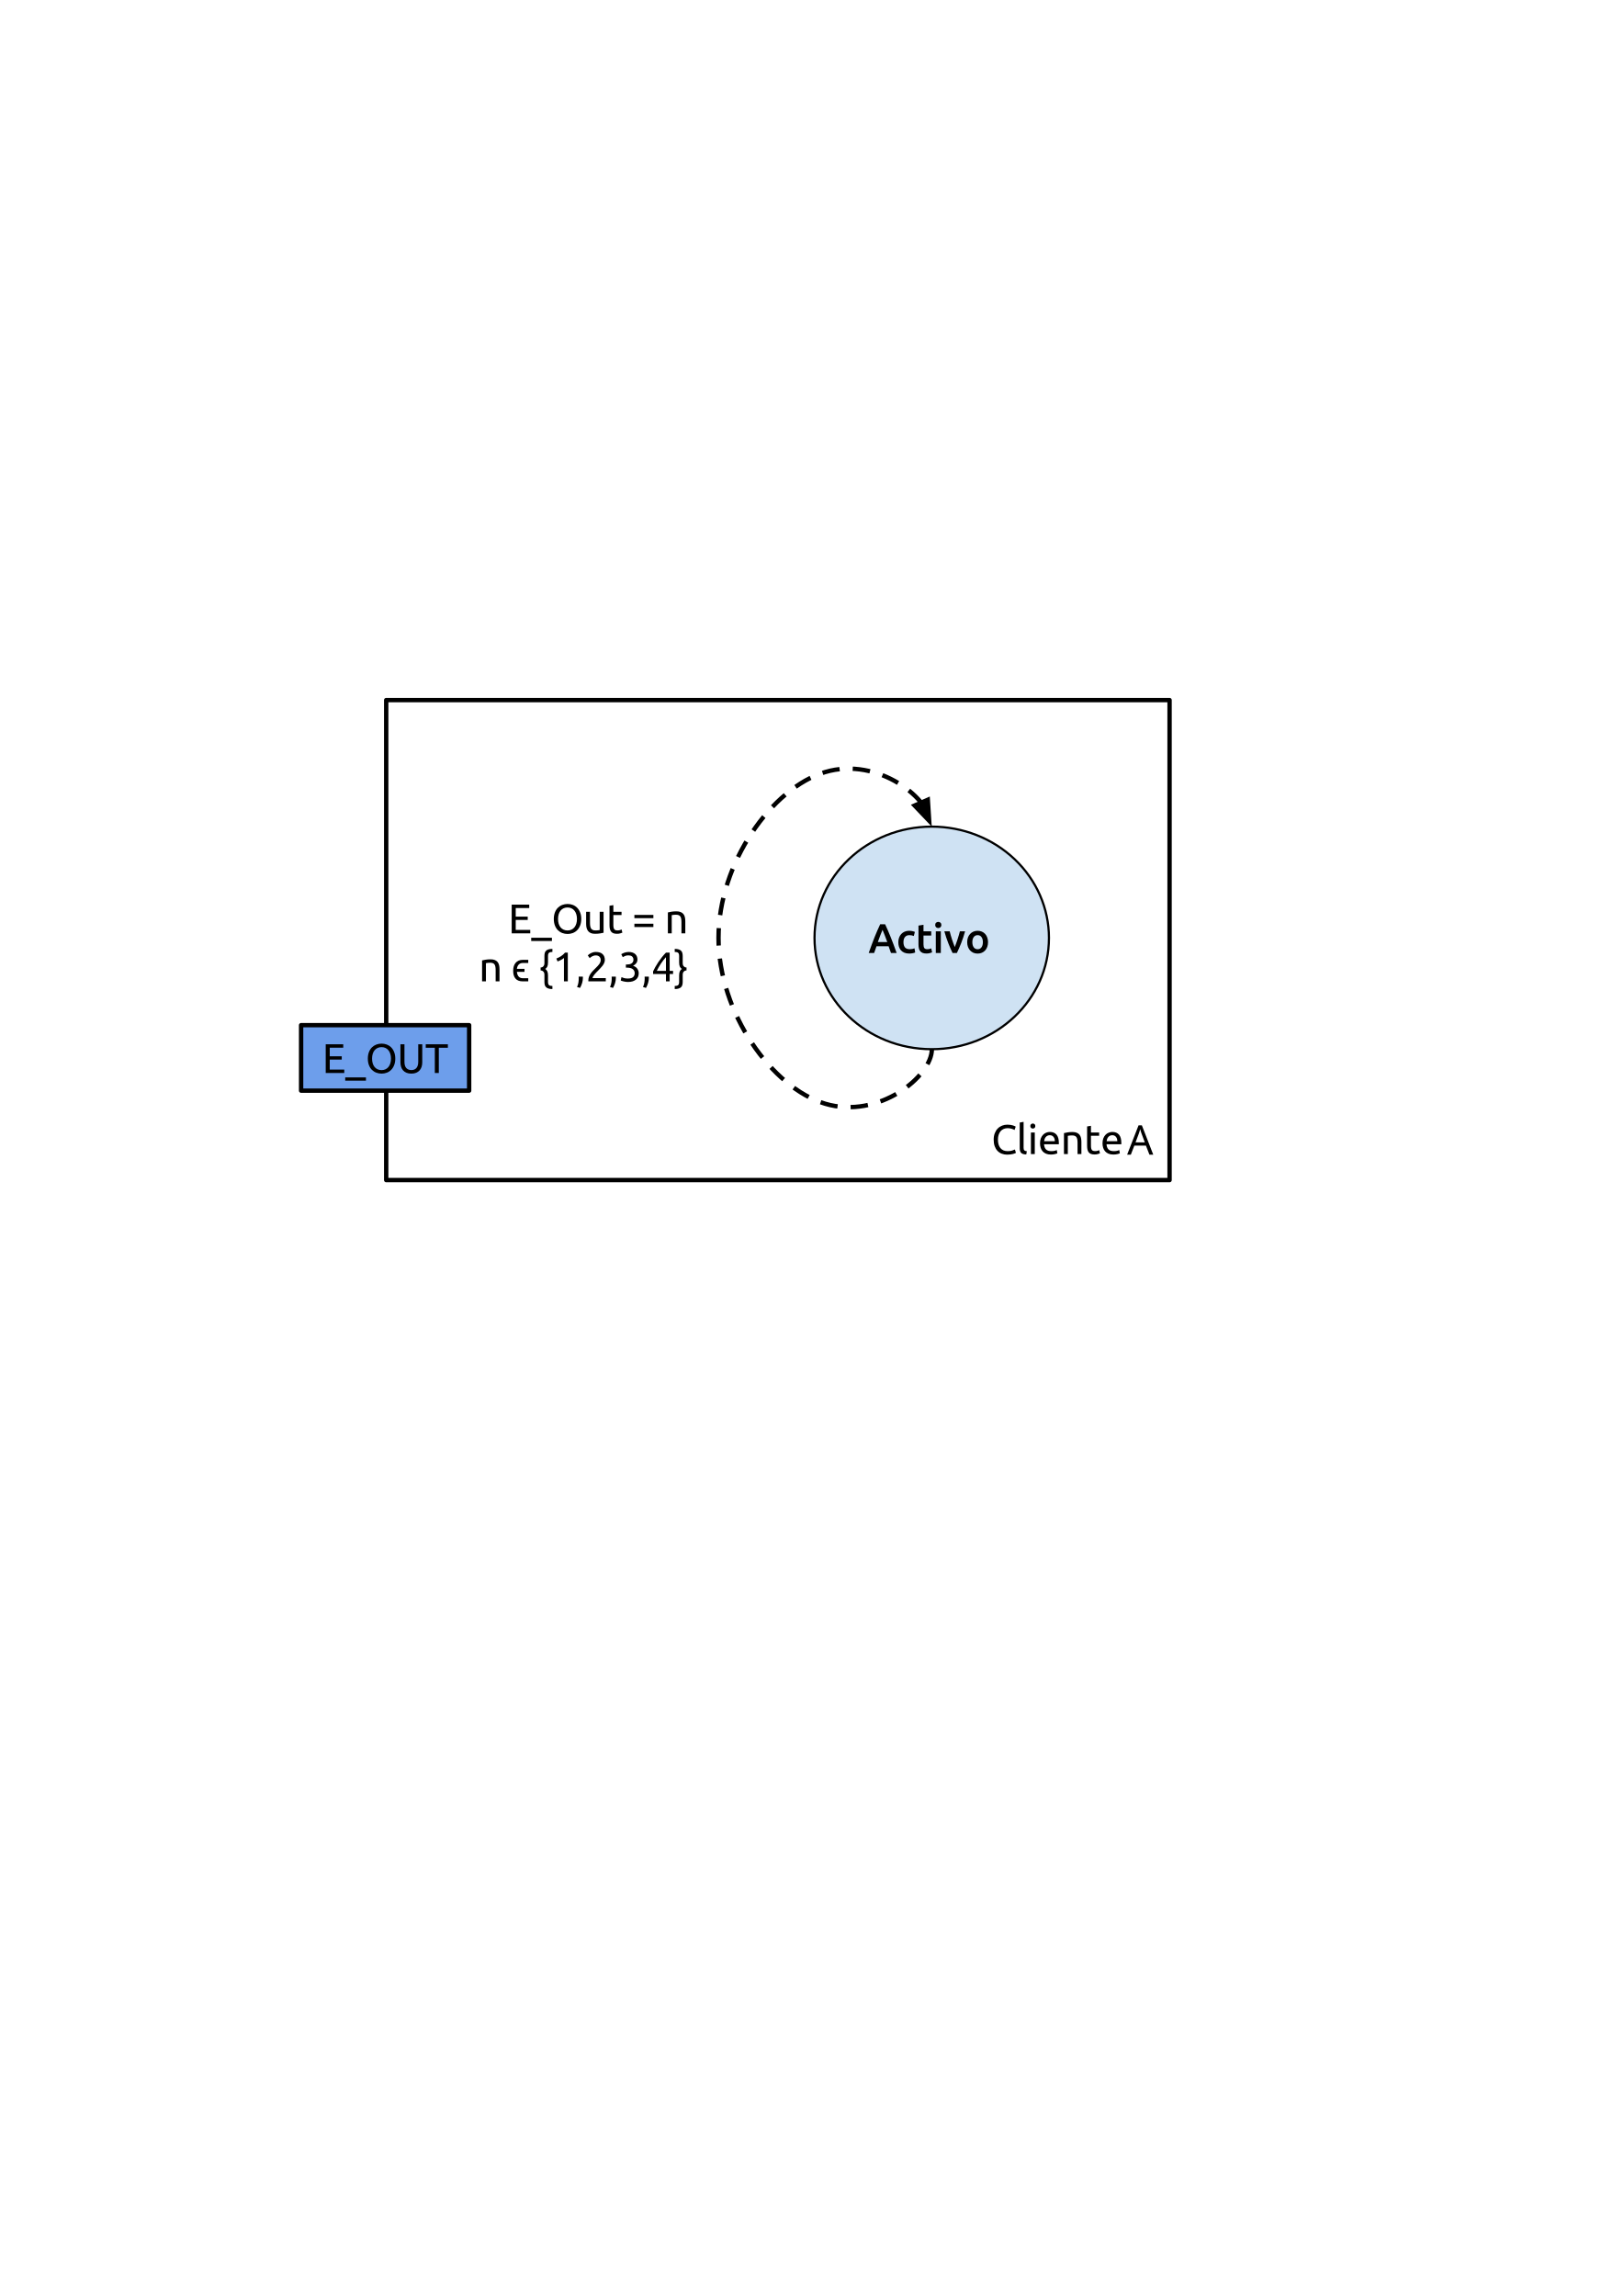
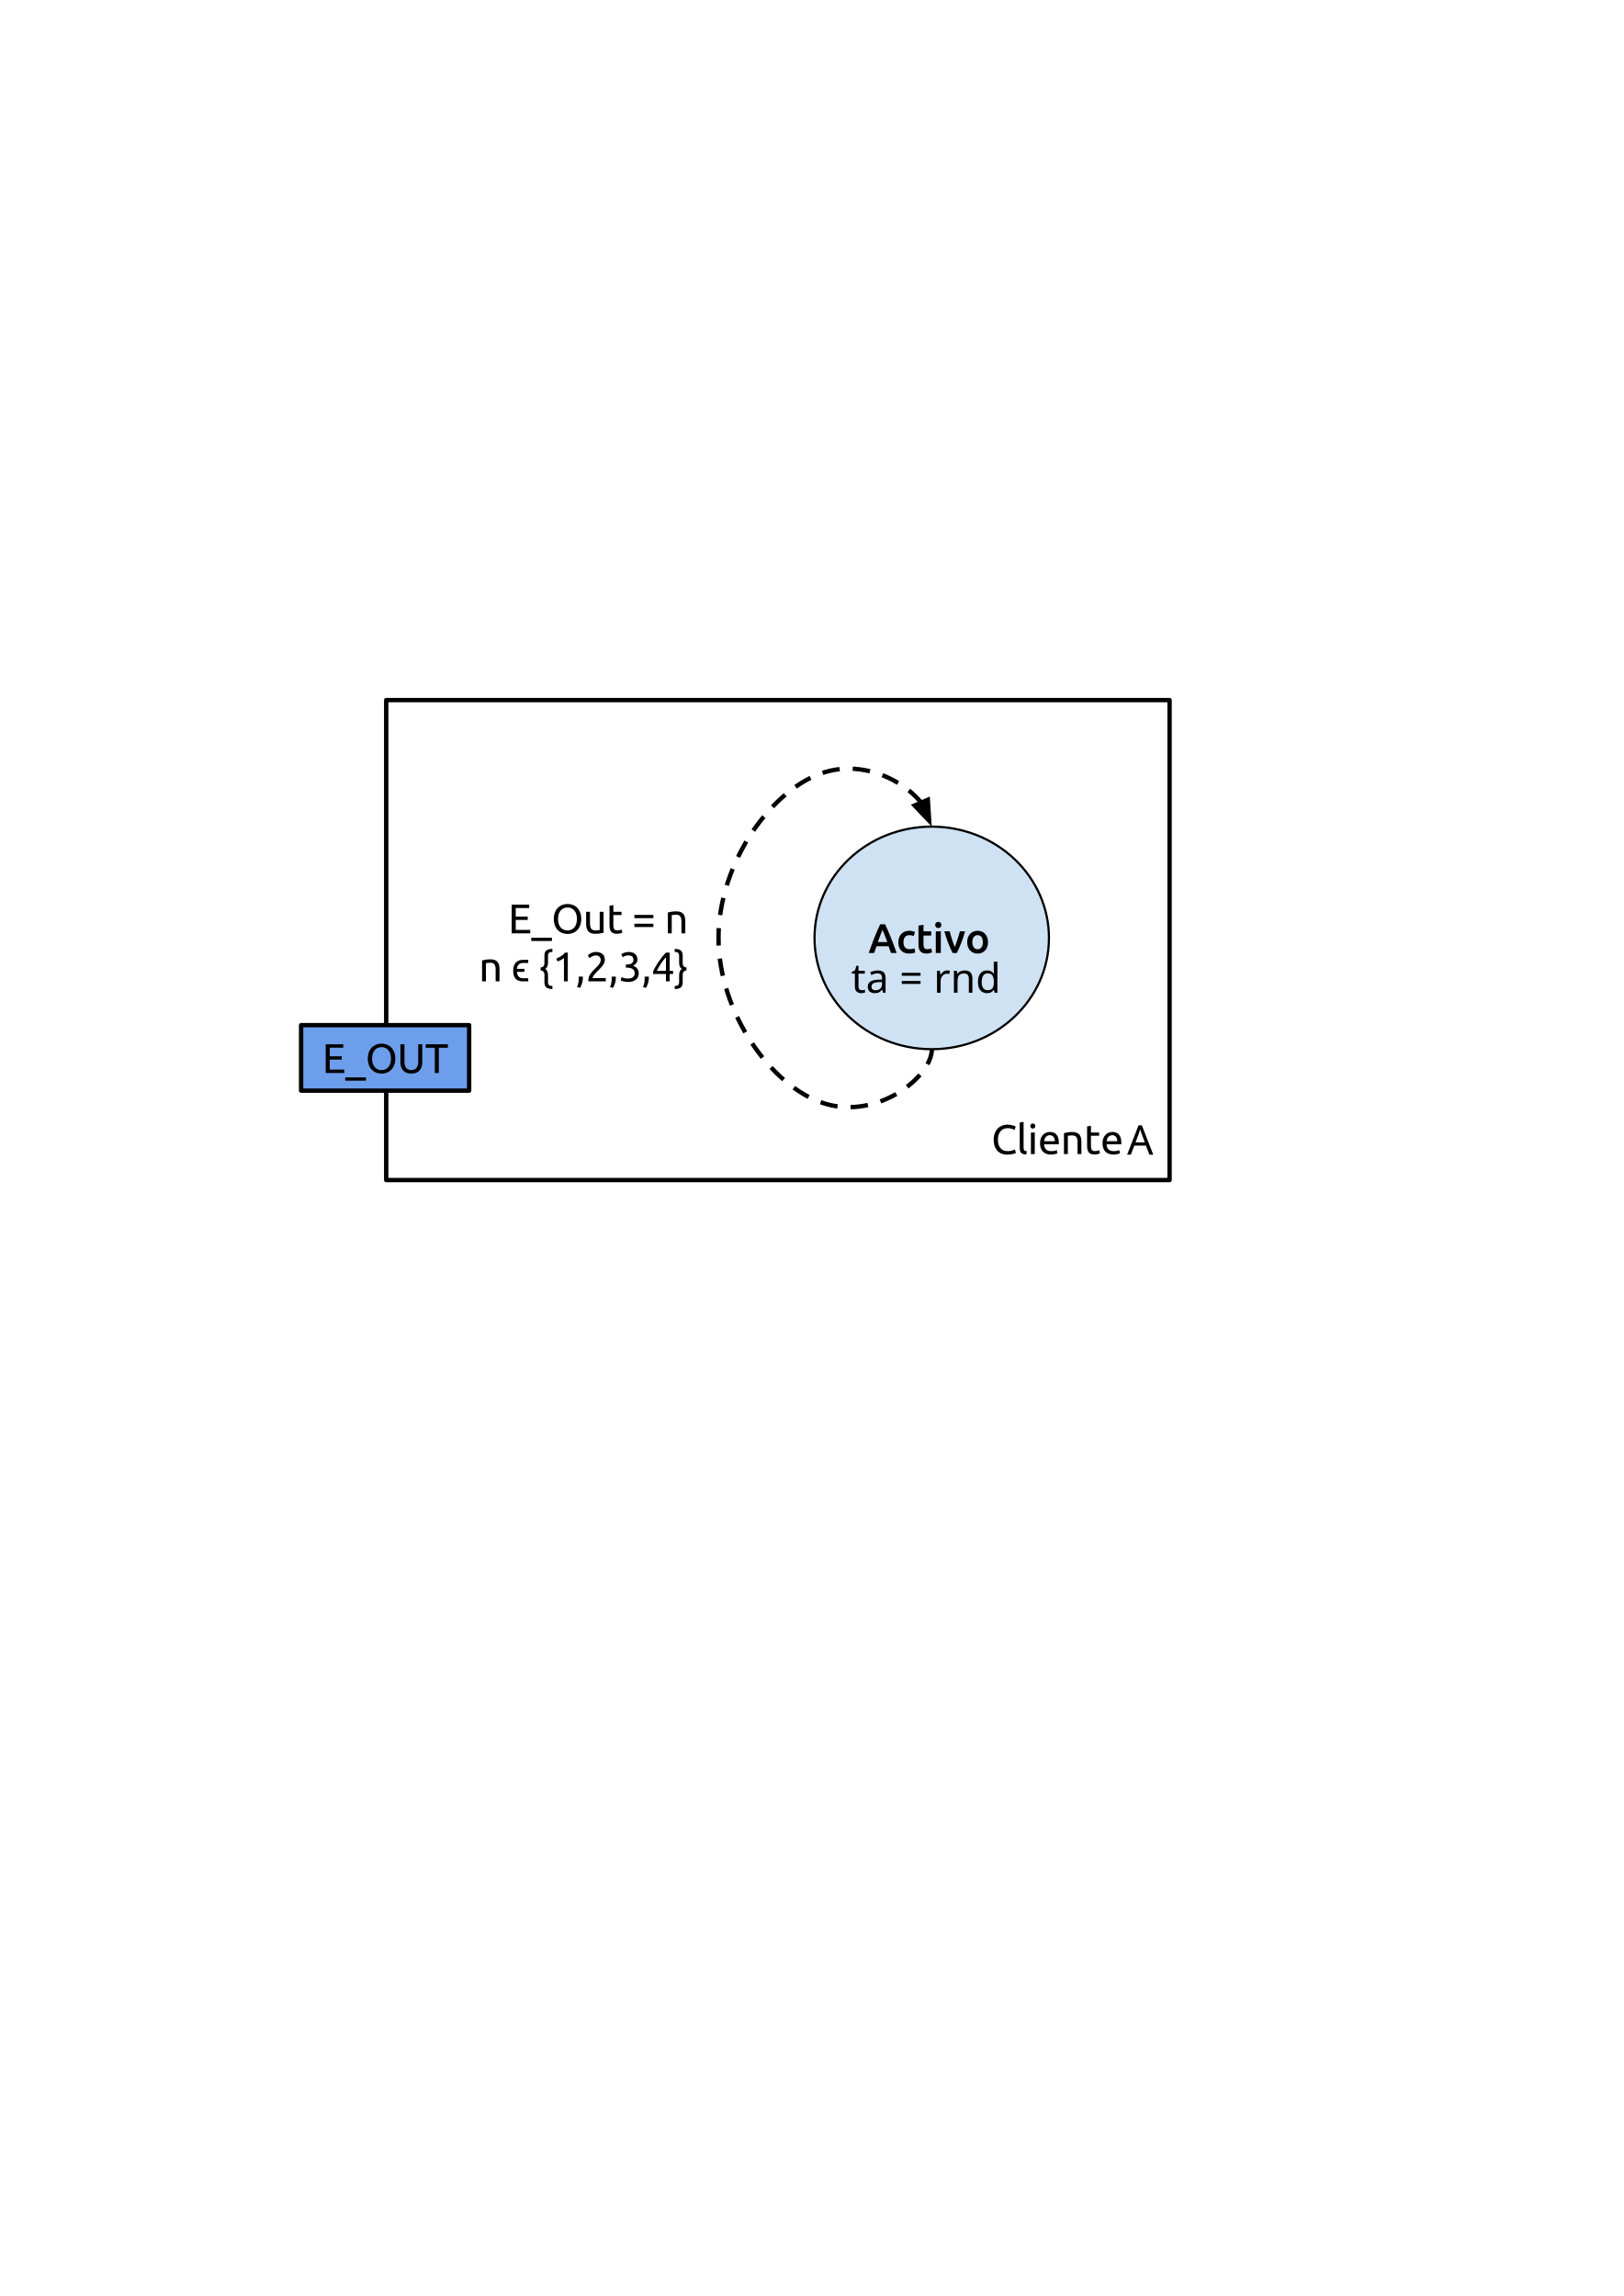
<svg xmlns="http://www.w3.org/2000/svg" width="210mm" height="297mm" viewBox="0 0 744.094 1052.362" id="svg4202" version="1.1">
  <defs id="defs4204" />
  <g id="layer1">
    <path d="m 176.986,320.878 358.992,0 0,220 -358.992,0 z" id="path11" style="fill:#000000;fill-opacity:0;fill-rule:evenodd;stroke:none;stroke-linecap:square;stroke-miterlimit:10" />
    <path d="m 176.986,320.878 358.992,0 0,220 -358.992,0 z" id="path13" style="fill:none;fill-rule:evenodd;stroke:#000000;stroke-width:2;stroke-linecap:butt;stroke-linejoin:round;stroke-miterlimit:10" />
    <path d="m 461.561,529.229 q -1.391,0 -2.531,-0.453 -1.141,-0.453 -1.953,-1.328 -0.812,-0.875 -1.266,-2.156 -0.438,-1.281 -0.438,-2.938 0,-1.656 0.5,-2.938 0.5,-1.281 1.344,-2.156 0.859,-0.875 2,-1.328 1.141,-0.453 2.438,-0.453 0.812,0 1.469,0.109 0.656,0.109 1.141,0.266 0.484,0.156 0.781,0.312 0.312,0.141 0.422,0.219 l -0.531,1.531 q -0.172,-0.125 -0.5,-0.25 -0.312,-0.141 -0.719,-0.266 -0.406,-0.141 -0.891,-0.219 -0.484,-0.094 -0.984,-0.094 -1.047,0 -1.891,0.359 -0.828,0.359 -1.422,1.047 -0.578,0.688 -0.891,1.672 -0.312,0.969 -0.312,2.188 0,1.172 0.266,2.141 0.281,0.969 0.828,1.672 0.562,0.688 1.375,1.078 0.828,0.375 1.938,0.375 1.266,0 2.094,-0.266 0.844,-0.266 1.266,-0.484 l 0.484,1.531 q -0.141,0.094 -0.484,0.234 -0.344,0.141 -0.859,0.281 -0.5,0.125 -1.188,0.219 -0.688,0.094 -1.484,0.094 z m 8.754,-0.094 q -1.641,-0.031 -2.328,-0.688 -0.672,-0.672 -0.672,-2.078 l 0,-11.859 1.766,-0.312 0,11.875 q 0,0.438 0.078,0.734 0.078,0.281 0.25,0.453 0.172,0.172 0.453,0.266 0.281,0.078 0.703,0.125 l -0.25,1.484 z m 3.89,-0.188 -1.766,0 0,-9.875 1.766,0 0,9.875 z m -0.891,-11.672 q -0.469,0 -0.812,-0.312 -0.328,-0.312 -0.328,-0.844 0,-0.531 0.328,-0.844 0.344,-0.312 0.812,-0.312 0.484,0 0.812,0.312 0.328,0.312 0.328,0.844 0,0.531 -0.328,0.844 -0.328,0.312 -0.812,0.312 z m 3.298,6.75 q 0,-1.312 0.375,-2.281 0.391,-0.984 1.016,-1.625 0.625,-0.656 1.438,-0.969 0.812,-0.328 1.672,-0.328 2,0 3.062,1.25 1.062,1.234 1.062,3.781 0,0.109 0,0.297 0,0.188 -0.016,0.328 l -6.766,0 q 0.109,1.547 0.891,2.344 0.781,0.797 2.438,0.797 0.922,0 1.562,-0.156 0.641,-0.172 0.953,-0.328 l 0.25,1.484 q -0.312,0.172 -1.125,0.359 -0.812,0.203 -1.828,0.203 -1.297,0 -2.234,-0.391 -0.938,-0.391 -1.547,-1.078 -0.609,-0.688 -0.906,-1.625 -0.297,-0.938 -0.297,-2.062 z m 6.781,-0.969 q 0.016,-1.203 -0.609,-1.969 -0.609,-0.766 -1.688,-0.766 -0.609,0 -1.078,0.234 -0.469,0.234 -0.797,0.625 -0.312,0.375 -0.5,0.875 -0.172,0.484 -0.234,1 l 4.906,0 z m 4.194,-3.703 q 0.609,-0.156 1.609,-0.328 1.016,-0.172 2.328,-0.172 1.172,0 1.953,0.344 0.781,0.328 1.25,0.922 0.469,0.594 0.656,1.438 0.188,0.828 0.188,1.844 l 0,5.547 -1.766,0 0,-5.172 q 0,-0.906 -0.125,-1.547 -0.125,-0.656 -0.406,-1.047 -0.281,-0.406 -0.766,-0.578 -0.469,-0.188 -1.172,-0.188 -0.281,0 -0.594,0.016 -0.297,0.016 -0.578,0.047 -0.281,0.031 -0.5,0.078 -0.219,0.031 -0.312,0.047 l 0,8.344 -1.766,0 0,-9.594 z m 12.365,-0.281 3.75,0 0,1.484 -3.75,0 0,4.547 q 0,0.75 0.109,1.234 0.125,0.484 0.344,0.766 0.234,0.266 0.578,0.391 0.344,0.109 0.797,0.109 0.797,0 1.281,-0.172 0.484,-0.188 0.672,-0.266 l 0.344,1.453 q -0.266,0.141 -0.938,0.328 -0.656,0.203 -1.516,0.203 -1,0 -1.656,-0.25 -0.656,-0.25 -1.062,-0.766 -0.391,-0.516 -0.562,-1.266 -0.156,-0.75 -0.156,-1.734 l 0,-8.828 1.766,-0.297 0,3.062 z m 5.297,4.953 q 0,-1.312 0.375,-2.281 0.391,-0.984 1.016,-1.625 0.625,-0.656 1.438,-0.969 0.812,-0.328 1.672,-0.328 2,0 3.062,1.25 1.062,1.234 1.062,3.781 0,0.109 0,0.297 0,0.188 -0.016,0.328 l -6.766,0 q 0.109,1.547 0.891,2.344 0.781,0.797 2.438,0.797 0.922,0 1.562,-0.156 0.641,-0.172 0.953,-0.328 l 0.25,1.484 q -0.312,0.172 -1.125,0.359 -0.812,0.203 -1.828,0.203 -1.297,0 -2.234,-0.391 -0.938,-0.391 -1.547,-1.078 -0.609,-0.688 -0.906,-1.625 -0.297,-0.938 -0.297,-2.062 z m 6.781,-0.969 q 0.016,-1.203 -0.609,-1.969 -0.609,-0.766 -1.688,-0.766 -0.609,0 -1.078,0.234 -0.469,0.234 -0.797,0.625 -0.312,0.375 -0.5,0.875 -0.172,0.484 -0.234,1 l 4.906,0 z" id="path15" style="fill:#000000;fill-rule:nonzero;stroke:none;stroke-linecap:square;stroke-miterlimit:10" />
    <path d="m 373.269,429.886 0,0 c 0,-28.171 24.05,-51.008 53.717,-51.008 l 0,0 c 14.247,0 27.91,5.374 37.983,14.94 10.074,9.566 15.733,22.54 15.733,36.068 l 0,0 c 0,28.171 -24.05,51.008 -53.717,51.008 l 0,0 c -29.667,0 -53.717,-22.837 -53.717,-51.008 z" id="path17" style="fill:#cfe2f3;fill-rule:evenodd;stroke:none;stroke-linecap:square;stroke-miterlimit:10" />
    <path d="m 373.269,429.886 0,0 c 0,-28.171 24.05,-51.008 53.717,-51.008 l 0,0 c 14.247,0 27.91,5.374 37.983,14.94 10.074,9.566 15.733,22.54 15.733,36.068 l 0,0 c 0,28.171 -24.05,51.008 -53.717,51.008 l 0,0 c -29.667,0 -53.717,-22.837 -53.717,-51.008 z" id="path19" style="fill:none;fill-rule:evenodd;stroke:#000000;stroke-width:1;stroke-linecap:butt;stroke-linejoin:round;stroke-miterlimit:10" />
    <path d="m 408.315,436.806 q -0.266,-0.781 -0.547,-1.531 -0.281,-0.766 -0.547,-1.562 l -5.547,0 q -0.266,0.797 -0.547,1.562 -0.281,0.766 -0.547,1.531 l -2.484,0 q 0.75,-2.109 1.406,-3.891 0.672,-1.797 1.297,-3.391 0.641,-1.594 1.266,-3.031 0.625,-1.453 1.297,-2.859 l 2.266,0 q 0.656,1.406 1.281,2.859 0.625,1.438 1.266,3.031 0.641,1.594 1.312,3.391 0.672,1.781 1.422,3.891 l -2.594,0 z m -3.875,-10.625 q -0.438,1.016 -1,2.469 -0.547,1.438 -1.156,3.125 l 4.328,0 q -0.609,-1.688 -1.188,-3.156 -0.562,-1.469 -0.984,-2.438 z m 7.23,5.672 q 0,-1.109 0.344,-2.062 0.344,-0.969 0.984,-1.672 0.641,-0.703 1.547,-1.094 0.906,-0.406 2.047,-0.406 1.406,0 2.672,0.516 l -0.5,1.875 q -0.406,-0.172 -0.906,-0.281 -0.5,-0.109 -1.078,-0.109 -1.344,0 -2.047,0.844 -0.703,0.844 -0.703,2.391 0,1.469 0.656,2.344 0.672,0.859 2.25,0.859 0.594,0 1.156,-0.109 0.578,-0.109 1,-0.281 l 0.312,1.891 q -0.375,0.188 -1.156,0.344 -0.766,0.156 -1.578,0.156 -1.266,0 -2.219,-0.391 -0.938,-0.391 -1.562,-1.078 -0.609,-0.703 -0.922,-1.656 -0.297,-0.969 -0.297,-2.078 z m 9.243,-7.609 2.297,-0.375 0,3 3.547,0 0,1.922 -3.547,0 0,4.047 q 0,1.188 0.375,1.703 0.391,0.516 1.297,0.516 0.641,0 1.125,-0.125 0.484,-0.141 0.766,-0.25 l 0.375,1.828 q -0.391,0.156 -1.047,0.344 -0.641,0.188 -1.516,0.188 -1.062,0 -1.781,-0.281 -0.703,-0.297 -1.125,-0.828 -0.422,-0.547 -0.594,-1.312 -0.172,-0.781 -0.172,-1.766 l 0,-8.609 z m 10.236,12.563 -2.297,0 0,-9.938 2.297,0 0,9.938 z m 0.25,-12.844 q 0,0.641 -0.422,1.031 -0.422,0.375 -0.984,0.375 -0.594,0 -1.016,-0.375 -0.406,-0.391 -0.406,-1.031 0,-0.672 0.406,-1.047 0.422,-0.375 1.016,-0.375 0.562,0 0.984,0.375 0.422,0.375 0.422,1.047 z m 5.133,12.844 q -0.953,-1.953 -1.953,-4.484 -1,-2.547 -1.812,-5.453 l 2.453,0 q 0.203,0.844 0.469,1.797 0.281,0.953 0.594,1.922 0.312,0.953 0.641,1.859 0.344,0.906 0.625,1.625 0.281,-0.719 0.609,-1.625 0.328,-0.906 0.641,-1.859 0.312,-0.969 0.594,-1.922 0.281,-0.953 0.5,-1.797 l 2.375,0 q -0.812,2.906 -1.812,5.453 -1,2.531 -1.953,4.484 l -1.969,0 z m 16.251,-4.984 q 0,1.188 -0.344,2.156 -0.344,0.969 -0.969,1.656 -0.625,0.672 -1.516,1.062 -0.875,0.375 -1.938,0.375 -1.078,0 -1.953,-0.375 -0.859,-0.391 -1.5,-1.062 -0.625,-0.688 -0.984,-1.656 -0.344,-0.969 -0.344,-2.156 0,-1.172 0.344,-2.125 0.359,-0.969 1,-1.641 0.641,-0.688 1.516,-1.062 0.875,-0.375 1.922,-0.375 1.031,0 1.922,0.375 0.891,0.375 1.516,1.062 0.625,0.672 0.969,1.641 0.359,0.953 0.359,2.125 z m -2.359,0 q 0,-1.469 -0.641,-2.328 -0.625,-0.875 -1.766,-0.875 -1.141,0 -1.781,0.875 -0.641,0.859 -0.641,2.328 0,1.5 0.641,2.375 0.641,0.875 1.781,0.875 1.141,0 1.766,-0.875 0.641,-0.875 0.641,-2.375 z" id="path21" style="fill:#000000;fill-rule:nonzero;stroke:none;stroke-linecap:square;stroke-miterlimit:10" />
    <path d="m 426.986,378.878 c 0,-12.5 -24.428,-32.287 -48.858,-25 -24.43,7.287 -48.863,41.647 -48.858,76.008 0.004,34.361 24.446,68.721 48.89,76.008 24.444,7.287 48.89,-12.5 48.89,-25" id="path23" style="fill:#000000;fill-opacity:0;fill-rule:evenodd;stroke:none;stroke-linecap:square;stroke-miterlimit:10" />
    <path d="m 422.166,367.888 -0.16,-0.196 c -0.09,-0.109 -0.181,-0.217 -0.274,-0.326 -0.369,-0.434 -0.755,-0.865 -1.158,-1.293 -0.805,-0.856 -1.676,-1.699 -2.606,-2.52 -1.861,-1.642 -3.96,-3.196 -6.25,-4.595 -9.161,-5.598 -21.375,-8.723 -33.59,-5.08 -24.43,7.287 -48.863,41.647 -48.858,76.008 0.004,34.361 24.446,68.721 48.89,76.008 24.444,7.287 48.89,-12.5 48.89,-25" id="path25" style="fill:none;fill-rule:evenodd;stroke:#000000;stroke-width:2;stroke-linecap:butt;stroke-linejoin:round;stroke-miterlimit:10;stroke-dasharray:8, 6" />
    <path d="m 419.141,369.215 6.671,6.985 -0.62,-9.639 z" id="path27" style="fill:#000000;fill-rule:evenodd;stroke:#000000;stroke-width:2;stroke-linecap:butt;stroke-miterlimit:10" />
    <path d="m 197.269,400.878 126.992,0 0,58.016 -126.992,0 z" id="path29" style="fill:#000000;fill-opacity:0;fill-rule:evenodd;stroke:none;stroke-linecap:square;stroke-miterlimit:10" />
    <path d="m 234.497,427.798 0,-13.172 8.031,0 0,1.578 -6.188,0 0,3.922 5.5,0 0,1.531 -5.5,0 0,4.562 6.656,0 0,1.578 -8.5,0 z m 8.934,2.016 9.5,0 0,1.5 -9.5,0 0,-1.5 z m 10.366,-8.609 q 0,-1.688 0.5,-2.984 0.5,-1.297 1.359,-2.156 0.875,-0.859 2.016,-1.297 1.156,-0.438 2.438,-0.438 1.281,0 2.406,0.438 1.141,0.438 1.984,1.297 0.859,0.859 1.359,2.156 0.516,1.297 0.516,2.984 0,1.688 -0.516,2.984 -0.5,1.297 -1.359,2.156 -0.844,0.859 -1.984,1.297 -1.125,0.438 -2.406,0.438 -1.281,0 -2.438,-0.438 -1.141,-0.438 -2.016,-1.297 -0.859,-0.859 -1.359,-2.156 -0.5,-1.297 -0.5,-2.984 z m 1.938,0 q 0,1.203 0.297,2.188 0.297,0.969 0.859,1.656 0.562,0.672 1.375,1.047 0.812,0.375 1.812,0.375 1,0 1.797,-0.375 0.812,-0.375 1.359,-1.047 0.562,-0.688 0.859,-1.656 0.312,-0.984 0.312,-2.188 0,-1.203 -0.312,-2.172 -0.297,-0.984 -0.859,-1.656 -0.547,-0.688 -1.359,-1.062 -0.797,-0.375 -1.797,-0.375 -1,0 -1.812,0.375 -0.812,0.375 -1.375,1.062 -0.562,0.672 -0.859,1.656 -0.297,0.969 -0.297,2.172 z m 20.858,6.312 q -0.609,0.141 -1.609,0.312 -1,0.172 -2.312,0.172 -1.141,0 -1.922,-0.328 -0.766,-0.328 -1.25,-0.938 -0.469,-0.609 -0.688,-1.438 -0.203,-0.828 -0.203,-1.828 l 0,-5.547 1.766,0 0,5.156 q 0,1.812 0.562,2.594 0.578,0.781 1.922,0.781 0.297,0 0.594,-0.016 0.312,-0.031 0.578,-0.047 0.266,-0.031 0.484,-0.062 0.219,-0.031 0.312,-0.062 l 0,-8.344 1.766,0 0,9.594 z m 4.49,-9.594 3.75,0 0,1.484 -3.75,0 0,4.547 q 0,0.75 0.109,1.234 0.125,0.484 0.344,0.766 0.234,0.266 0.578,0.391 0.344,0.109 0.797,0.109 0.797,0 1.281,-0.172 0.484,-0.188 0.672,-0.266 l 0.344,1.453 q -0.266,0.141 -0.938,0.328 -0.656,0.203 -1.516,0.203 -1,0 -1.656,-0.25 -0.656,-0.25 -1.062,-0.766 -0.391,-0.516 -0.562,-1.266 -0.156,-0.75 -0.156,-1.734 l 0,-8.828 1.766,-0.297 0,3.062 z m 9.638,5.469 8.703,0 0,1.5 -8.703,0 0,-1.5 z m 0,-4.047 8.703,0 0,1.5 -8.703,0 0,-1.5 z m 15.347,-1.141 q 0.609,-0.156 1.609,-0.328 1.016,-0.172 2.328,-0.172 1.172,0 1.953,0.344 0.781,0.328 1.25,0.922 0.469,0.594 0.656,1.438 0.188,0.828 0.188,1.844 l 0,5.547 -1.766,0 0,-5.172 q 0,-0.906 -0.125,-1.547 -0.125,-0.656 -0.406,-1.047 -0.281,-0.406 -0.766,-0.578 -0.469,-0.188 -1.172,-0.188 -0.281,0 -0.594,0.016 -0.297,0.016 -0.578,0.047 -0.281,0.031 -0.5,0.078 -0.219,0.031 -0.312,0.047 l 0,8.344 -1.766,0 0,-9.594 z" id="path31" style="fill:#000000;fill-rule:nonzero;stroke:none;stroke-linecap:square;stroke-miterlimit:10" />
    <path d="m 220.923,440.204 q 0.609,-0.156 1.609,-0.328 1.016,-0.172 2.328,-0.172 1.172,0 1.953,0.344 0.781,0.328 1.25,0.922 0.469,0.594 0.656,1.438 0.188,0.828 0.188,1.844 l 0,5.547 -1.766,0 0,-5.172 q 0,-0.906 -0.125,-1.547 -0.125,-0.656 -0.406,-1.047 -0.281,-0.406 -0.766,-0.578 -0.469,-0.188 -1.172,-0.188 -0.281,0 -0.594,0.016 -0.297,0.016 -0.578,0.047 -0.281,0.031 -0.5,0.078 -0.219,0.031 -0.312,0.047 l 0,8.344 -1.766,0 0,-9.594 z" id="path33" style="fill:#000000;fill-rule:nonzero;stroke:none;stroke-linecap:square;stroke-miterlimit:10" />
    <path d="m 242.082,449.798 -2.594,0 q -2.266,0 -3.359,-1.406 -0.984,-1.25 -0.953,-3.516 0.016,-2.25 1.094,-3.531 1.156,-1.406 3.375,-1.406 l 2.438,0 0,1.438 -2.5,0 q -1.203,0 -1.922,0.781 -0.641,0.703 -0.781,1.906 l 3.484,0 0,1.375 -3.484,0 q 0.297,2.922 2.703,2.922 l 2.5,0 0,1.438 z" id="path35" style="fill:#000000;fill-rule:nonzero;stroke:none;stroke-linecap:square;stroke-miterlimit:10" />
    <path d="m 247.745,443.438 q 0.453,0 0.766,-0.156 0.328,-0.172 0.547,-0.422 0.219,-0.266 0.328,-0.594 0.109,-0.328 0.109,-0.672 l 0,-3.422 q 0,-0.781 0.156,-1.391 0.172,-0.609 0.594,-1.016 0.422,-0.406 1.109,-0.625 0.703,-0.219 1.719,-0.219 l 0.078,0 0,1.391 q -1.078,0 -1.547,0.391 -0.469,0.375 -0.469,1.484 l 0,2.922 q 0,1.266 -0.328,1.953 -0.328,0.672 -0.938,1.047 0.609,0.391 0.938,1.078 0.328,0.672 0.328,1.938 l 0,2.922 q 0,1.094 0.469,1.484 0.469,0.391 1.547,0.391 l 0,1.391 -0.078,0 q -1.016,0 -1.719,-0.219 -0.688,-0.203 -1.109,-0.625 -0.422,-0.406 -0.594,-1.016 -0.156,-0.609 -0.156,-1.391 l 0,-3.422 q 0,-0.344 -0.109,-0.672 -0.109,-0.328 -0.328,-0.578 -0.219,-0.266 -0.547,-0.422 -0.312,-0.172 -0.766,-0.172 l 0,-1.359 z m 7.213,-4.094 q 1.078,-0.422 2.109,-1.062 1.031,-0.656 1.875,-1.656 l 1.266,0 0,13.172 -1.766,0 0,-10.719 q -0.234,0.219 -0.578,0.453 -0.328,0.219 -0.719,0.422 -0.375,0.203 -0.812,0.406 -0.422,0.188 -0.828,0.312 l -0.547,-1.328 z m 12.132,8.281 q 0.031,0.156 0.031,0.297 0,0.141 0,0.297 0,1.203 -0.359,2.359 -0.344,1.172 -0.953,2.234 l -1.375,-0.438 q 0.484,-0.969 0.625,-1.969 0.156,-0.984 0.156,-1.859 0,-0.25 -0.016,-0.469 0,-0.234 -0.016,-0.453 l 1.906,0 z m 10.089,-7.625 q 0,0.672 -0.281,1.312 -0.266,0.641 -0.734,1.266 -0.453,0.609 -1.031,1.203 -0.562,0.594 -1.125,1.172 -0.328,0.328 -0.766,0.766 -0.422,0.438 -0.797,0.906 -0.375,0.469 -0.641,0.906 -0.25,0.438 -0.25,0.766 l 6.062,0 0,1.5 -7.984,0 q -0.016,-0.109 -0.016,-0.219 0,-0.125 0,-0.219 0,-0.891 0.297,-1.656 0.297,-0.781 0.766,-1.453 0.469,-0.688 1.062,-1.297 0.594,-0.609 1.156,-1.172 0.484,-0.469 0.906,-0.906 0.422,-0.453 0.75,-0.891 0.344,-0.453 0.531,-0.922 0.203,-0.484 0.203,-1.016 0,-0.562 -0.188,-0.953 -0.172,-0.406 -0.484,-0.672 -0.297,-0.266 -0.703,-0.391 -0.406,-0.125 -0.859,-0.125 -0.547,0 -1.016,0.156 -0.453,0.141 -0.812,0.344 -0.359,0.203 -0.609,0.422 -0.234,0.219 -0.375,0.328 l -0.875,-1.25 q 0.172,-0.188 0.516,-0.469 0.344,-0.281 0.812,-0.516 0.484,-0.25 1.062,-0.422 0.594,-0.172 1.281,-0.172 2.062,0 3.094,0.969 1.047,0.953 1.047,2.703 z m 5.022,7.625 q 0.031,0.156 0.031,0.297 0,0.141 0,0.297 0,1.203 -0.359,2.359 -0.344,1.172 -0.953,2.234 l -1.375,-0.438 q 0.484,-0.969 0.625,-1.969 0.156,-0.984 0.156,-1.859 0,-0.25 -0.016,-0.469 0,-0.234 -0.016,-0.453 l 1.906,0 z m 5.511,0.875 q 1.688,0 2.422,-0.656 0.734,-0.672 0.734,-1.797 0,-0.719 -0.312,-1.203 -0.297,-0.5 -0.797,-0.797 -0.484,-0.297 -1.141,-0.406 -0.656,-0.125 -1.344,-0.125 l -0.453,0 0,-1.453 0.625,0 q 0.469,0 0.969,-0.094 0.516,-0.094 0.922,-0.344 0.422,-0.25 0.688,-0.672 0.266,-0.422 0.266,-1.078 0,-0.531 -0.188,-0.906 -0.188,-0.375 -0.5,-0.625 -0.312,-0.25 -0.734,-0.344 -0.406,-0.109 -0.859,-0.109 -0.906,0 -1.547,0.266 -0.641,0.266 -1.078,0.547 l -0.672,-1.344 q 0.219,-0.156 0.562,-0.328 0.359,-0.188 0.797,-0.344 0.438,-0.156 0.938,-0.25 0.516,-0.109 1.062,-0.109 1.047,0 1.797,0.266 0.766,0.25 1.25,0.719 0.5,0.453 0.75,1.094 0.25,0.641 0.25,1.375 0,1.031 -0.594,1.766 -0.578,0.719 -1.422,1.109 0.516,0.156 0.984,0.438 0.484,0.281 0.828,0.719 0.359,0.438 0.578,1.016 0.219,0.562 0.219,1.266 0,0.859 -0.297,1.594 -0.297,0.719 -0.922,1.25 -0.609,0.531 -1.547,0.844 -0.922,0.297 -2.203,0.297 -0.484,0 -1.016,-0.078 -0.516,-0.062 -0.984,-0.188 -0.453,-0.109 -0.797,-0.219 -0.328,-0.125 -0.484,-0.203 l 0.344,-1.531 q 0.312,0.156 1.062,0.406 0.766,0.234 1.844,0.234 z m 9.6,-0.875 q 0.031,0.156 0.031,0.297 0,0.141 0,0.297 0,1.203 -0.359,2.359 -0.344,1.172 -0.953,2.234 l -1.375,-0.438 q 0.484,-0.969 0.625,-1.969 0.156,-0.984 0.156,-1.859 0,-0.25 -0.016,-0.469 0,-0.234 -0.016,-0.453 l 1.906,0 z m 1.98,-2.391 q 0.359,-0.828 0.984,-1.938 0.625,-1.125 1.406,-2.297 0.797,-1.172 1.688,-2.312 0.906,-1.141 1.828,-2.062 l 1.688,0 0,8.359 1.562,0 0,1.453 -1.562,0 0,3.359 -1.703,0 0,-3.359 -5.891,0 0,-1.203 z m 5.891,-6.516 q -0.578,0.609 -1.156,1.359 -0.578,0.75 -1.141,1.578 -0.547,0.812 -1.031,1.672 -0.484,0.844 -0.859,1.656 l 4.188,0 0,-6.266 z m 9.428,6.078 q -0.453,0 -0.781,0.172 -0.312,0.156 -0.531,0.422 -0.219,0.25 -0.328,0.578 -0.109,0.328 -0.109,0.672 l 0,3.422 q 0,0.781 -0.172,1.391 -0.156,0.609 -0.578,1.016 -0.422,0.422 -1.125,0.625 -0.688,0.219 -1.703,0.219 l -0.078,0 0,-1.391 q 1.078,0 1.547,-0.391 0.469,-0.391 0.469,-1.484 l 0,-2.922 q 0,-1.266 0.328,-1.938 0.328,-0.688 0.938,-1.078 -0.609,-0.375 -0.938,-1.047 -0.328,-0.688 -0.328,-1.953 l 0,-2.922 q 0,-1.109 -0.469,-1.484 -0.469,-0.391 -1.547,-0.391 l 0,-1.391 0.078,0 q 1.016,0 1.703,0.219 0.703,0.219 1.125,0.625 0.422,0.406 0.578,1.016 0.172,0.609 0.172,1.391 l 0,3.422 q 0,0.344 0.109,0.672 0.109,0.328 0.328,0.594 0.219,0.25 0.531,0.422 0.328,0.156 0.781,0.156 l 0,1.359 z" id="path37" style="fill:#000000;fill-rule:nonzero;stroke:none;stroke-linecap:square;stroke-miterlimit:10" />
    <path d="m 137.986,469.878 77.008,0 0,30.016 -77.008,0 z" id="path39" style="fill:#6d9eeb;fill-rule:evenodd;stroke:none;stroke-linecap:square;stroke-miterlimit:10" />
    <path d="m 137.986,469.878 77.008,0 0,30.016 -77.008,0 z" id="path41" style="fill:none;fill-rule:evenodd;stroke:#000000;stroke-width:2;stroke-linecap:butt;stroke-linejoin:round;stroke-miterlimit:10" />
    <path d="m 149.269,491.806 0,-13.172 8.031,0 0,1.578 -6.188,0 0,3.922 5.5,0 0,1.531 -5.5,0 0,4.562 6.656,0 0,1.578 -8.5,0 z m 8.934,2.016 9.5,0 0,1.5 -9.5,0 0,-1.5 z m 10.366,-8.609 q 0,-1.688 0.5,-2.984 0.5,-1.297 1.359,-2.156 0.875,-0.859 2.016,-1.297 1.156,-0.438 2.438,-0.438 1.281,0 2.406,0.438 1.141,0.438 1.984,1.297 0.859,0.859 1.359,2.156 0.516,1.297 0.516,2.984 0,1.688 -0.516,2.984 -0.5,1.297 -1.359,2.156 -0.844,0.859 -1.984,1.297 -1.125,0.438 -2.406,0.438 -1.281,0 -2.438,-0.438 -1.141,-0.438 -2.016,-1.297 -0.859,-0.859 -1.359,-2.156 -0.5,-1.297 -0.5,-2.984 z m 1.938,0 q 0,1.203 0.297,2.188 0.297,0.969 0.859,1.656 0.562,0.672 1.375,1.047 0.812,0.375 1.812,0.375 1,0 1.797,-0.375 0.812,-0.375 1.359,-1.047 0.562,-0.688 0.859,-1.656 0.312,-0.984 0.312,-2.188 0,-1.203 -0.312,-2.172 -0.297,-0.984 -0.859,-1.656 -0.547,-0.688 -1.359,-1.062 -0.797,-0.375 -1.797,-0.375 -1,0 -1.812,0.375 -0.812,0.375 -1.375,1.062 -0.562,0.672 -0.859,1.656 -0.297,0.969 -0.297,2.172 z m 17.999,6.875 q -1.281,0 -2.234,-0.391 -0.953,-0.406 -1.562,-1.094 -0.609,-0.703 -0.906,-1.641 -0.297,-0.953 -0.297,-2.062 l 0,-8.266 1.844,0 0,8.062 q 0,1.969 0.875,2.875 0.875,0.891 2.281,0.891 0.703,0 1.281,-0.219 0.578,-0.219 1,-0.672 0.422,-0.469 0.641,-1.172 0.234,-0.719 0.234,-1.703 l 0,-8.062 1.844,0 0,8.266 q 0,1.109 -0.297,2.062 -0.297,0.938 -0.922,1.641 -0.609,0.688 -1.547,1.094 -0.938,0.391 -2.234,0.391 z m 16.742,-13.453 0,1.594 -4.156,0 0,11.578 -1.828,0 0,-11.578 -4.156,0 0,-1.594 10.141,0 z" id="path43" style="fill:#000000;fill-rule:nonzero;stroke:none;stroke-linecap:square;stroke-miterlimit:10" />
    <text xml:space="preserve" style="font-style:normal;font-weight:normal;font-size:15px;line-height:393%;font-family:Sans;letter-spacing:0px;word-spacing:0px;fill:#000000;fill-opacity:1;stroke:none;stroke-width:1px;stroke-linecap:butt;stroke-linejoin:miter;stroke-opacity:1" x="516.533" y="529.229" id="text4151">
-       <tspan id="tspan4153" x="516.533" y="529.229" style="font-size:18.75px">A</tspan>
+       <tspan id="tspan4153" x="516.533" y="529.229" style="font-size:18.75px;-inkscape-font-specification:Ubuntu;font-family:Ubuntu;font-weight:normal;font-style:normal;font-stretch:normal;font-variant:normal">A</tspan>
+     </text>
+     <text xml:space="preserve" style="font-style:normal;font-weight:normal;font-size:15px;line-height:393%;font-family:Sans;letter-spacing:0px;word-spacing:0px;fill:#000000;fill-opacity:1;stroke:none;stroke-width:1px;stroke-linecap:butt;stroke-linejoin:miter;stroke-opacity:1" x="390.049" y="455.029" id="text4172">
+       <tspan id="tspan4174" x="390.049" y="455.029" style="font-size:18.75px">ta = rnd</tspan>
    </text>
  </g>
</svg>
